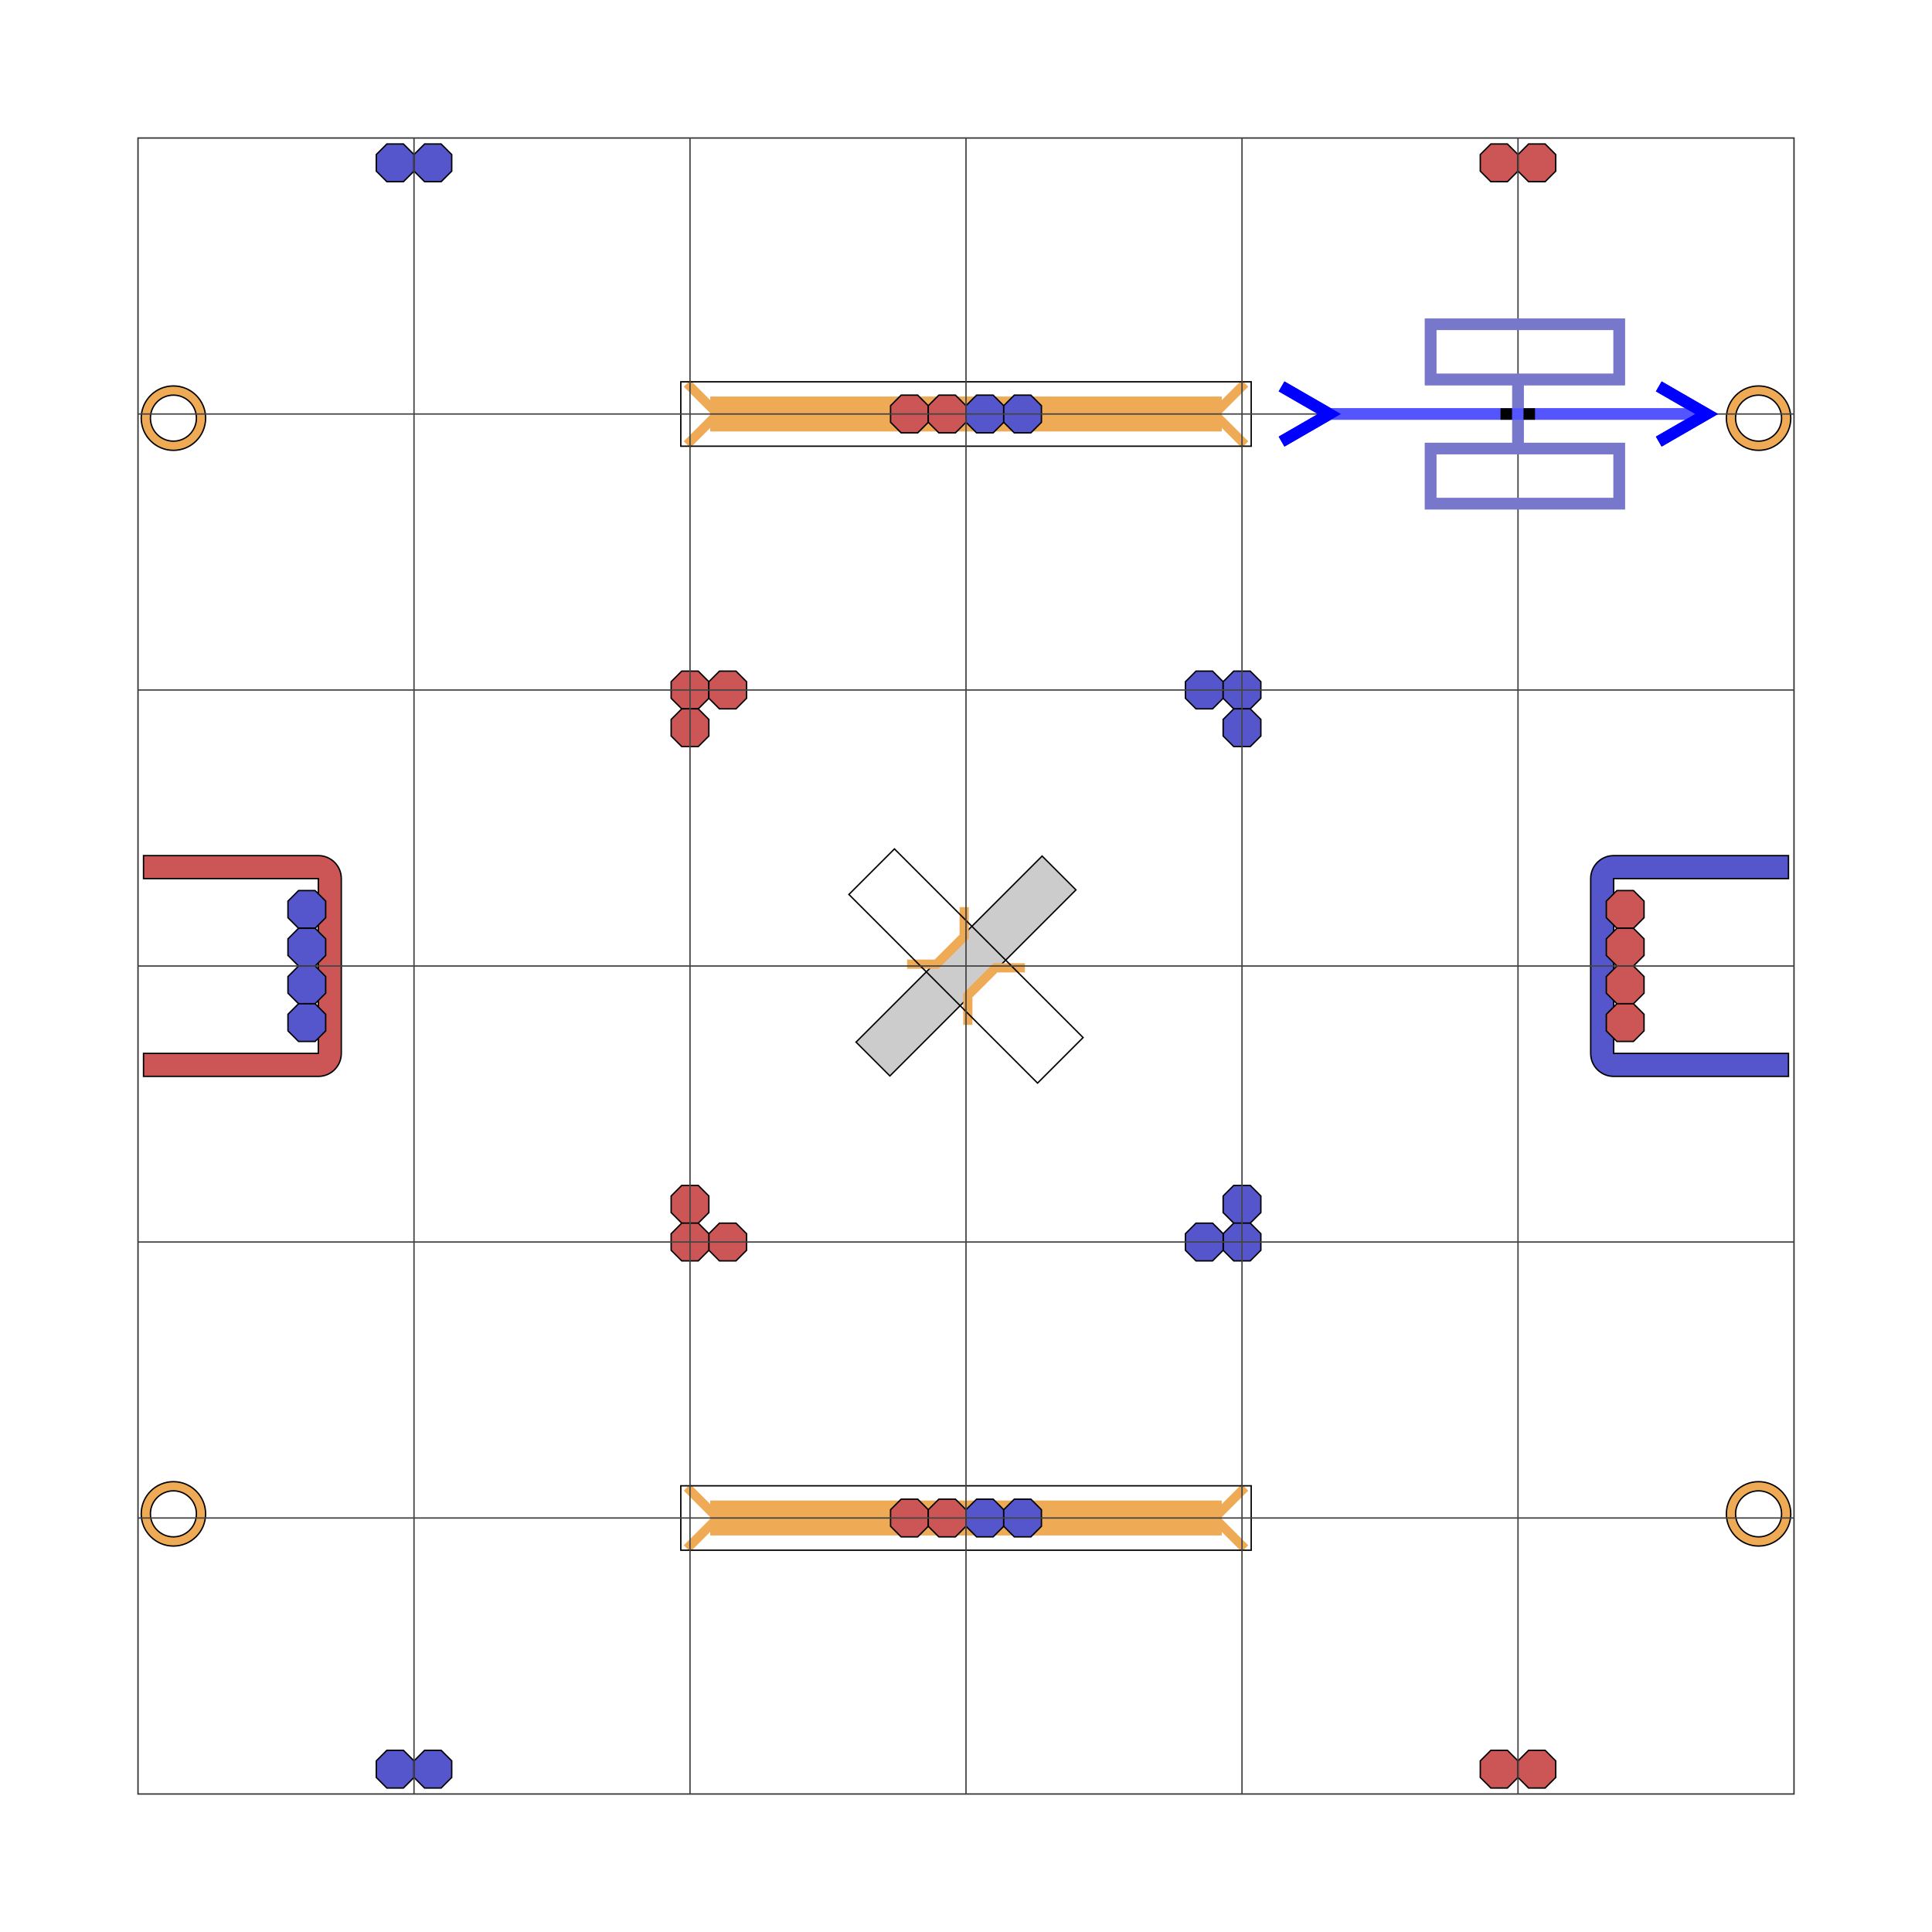
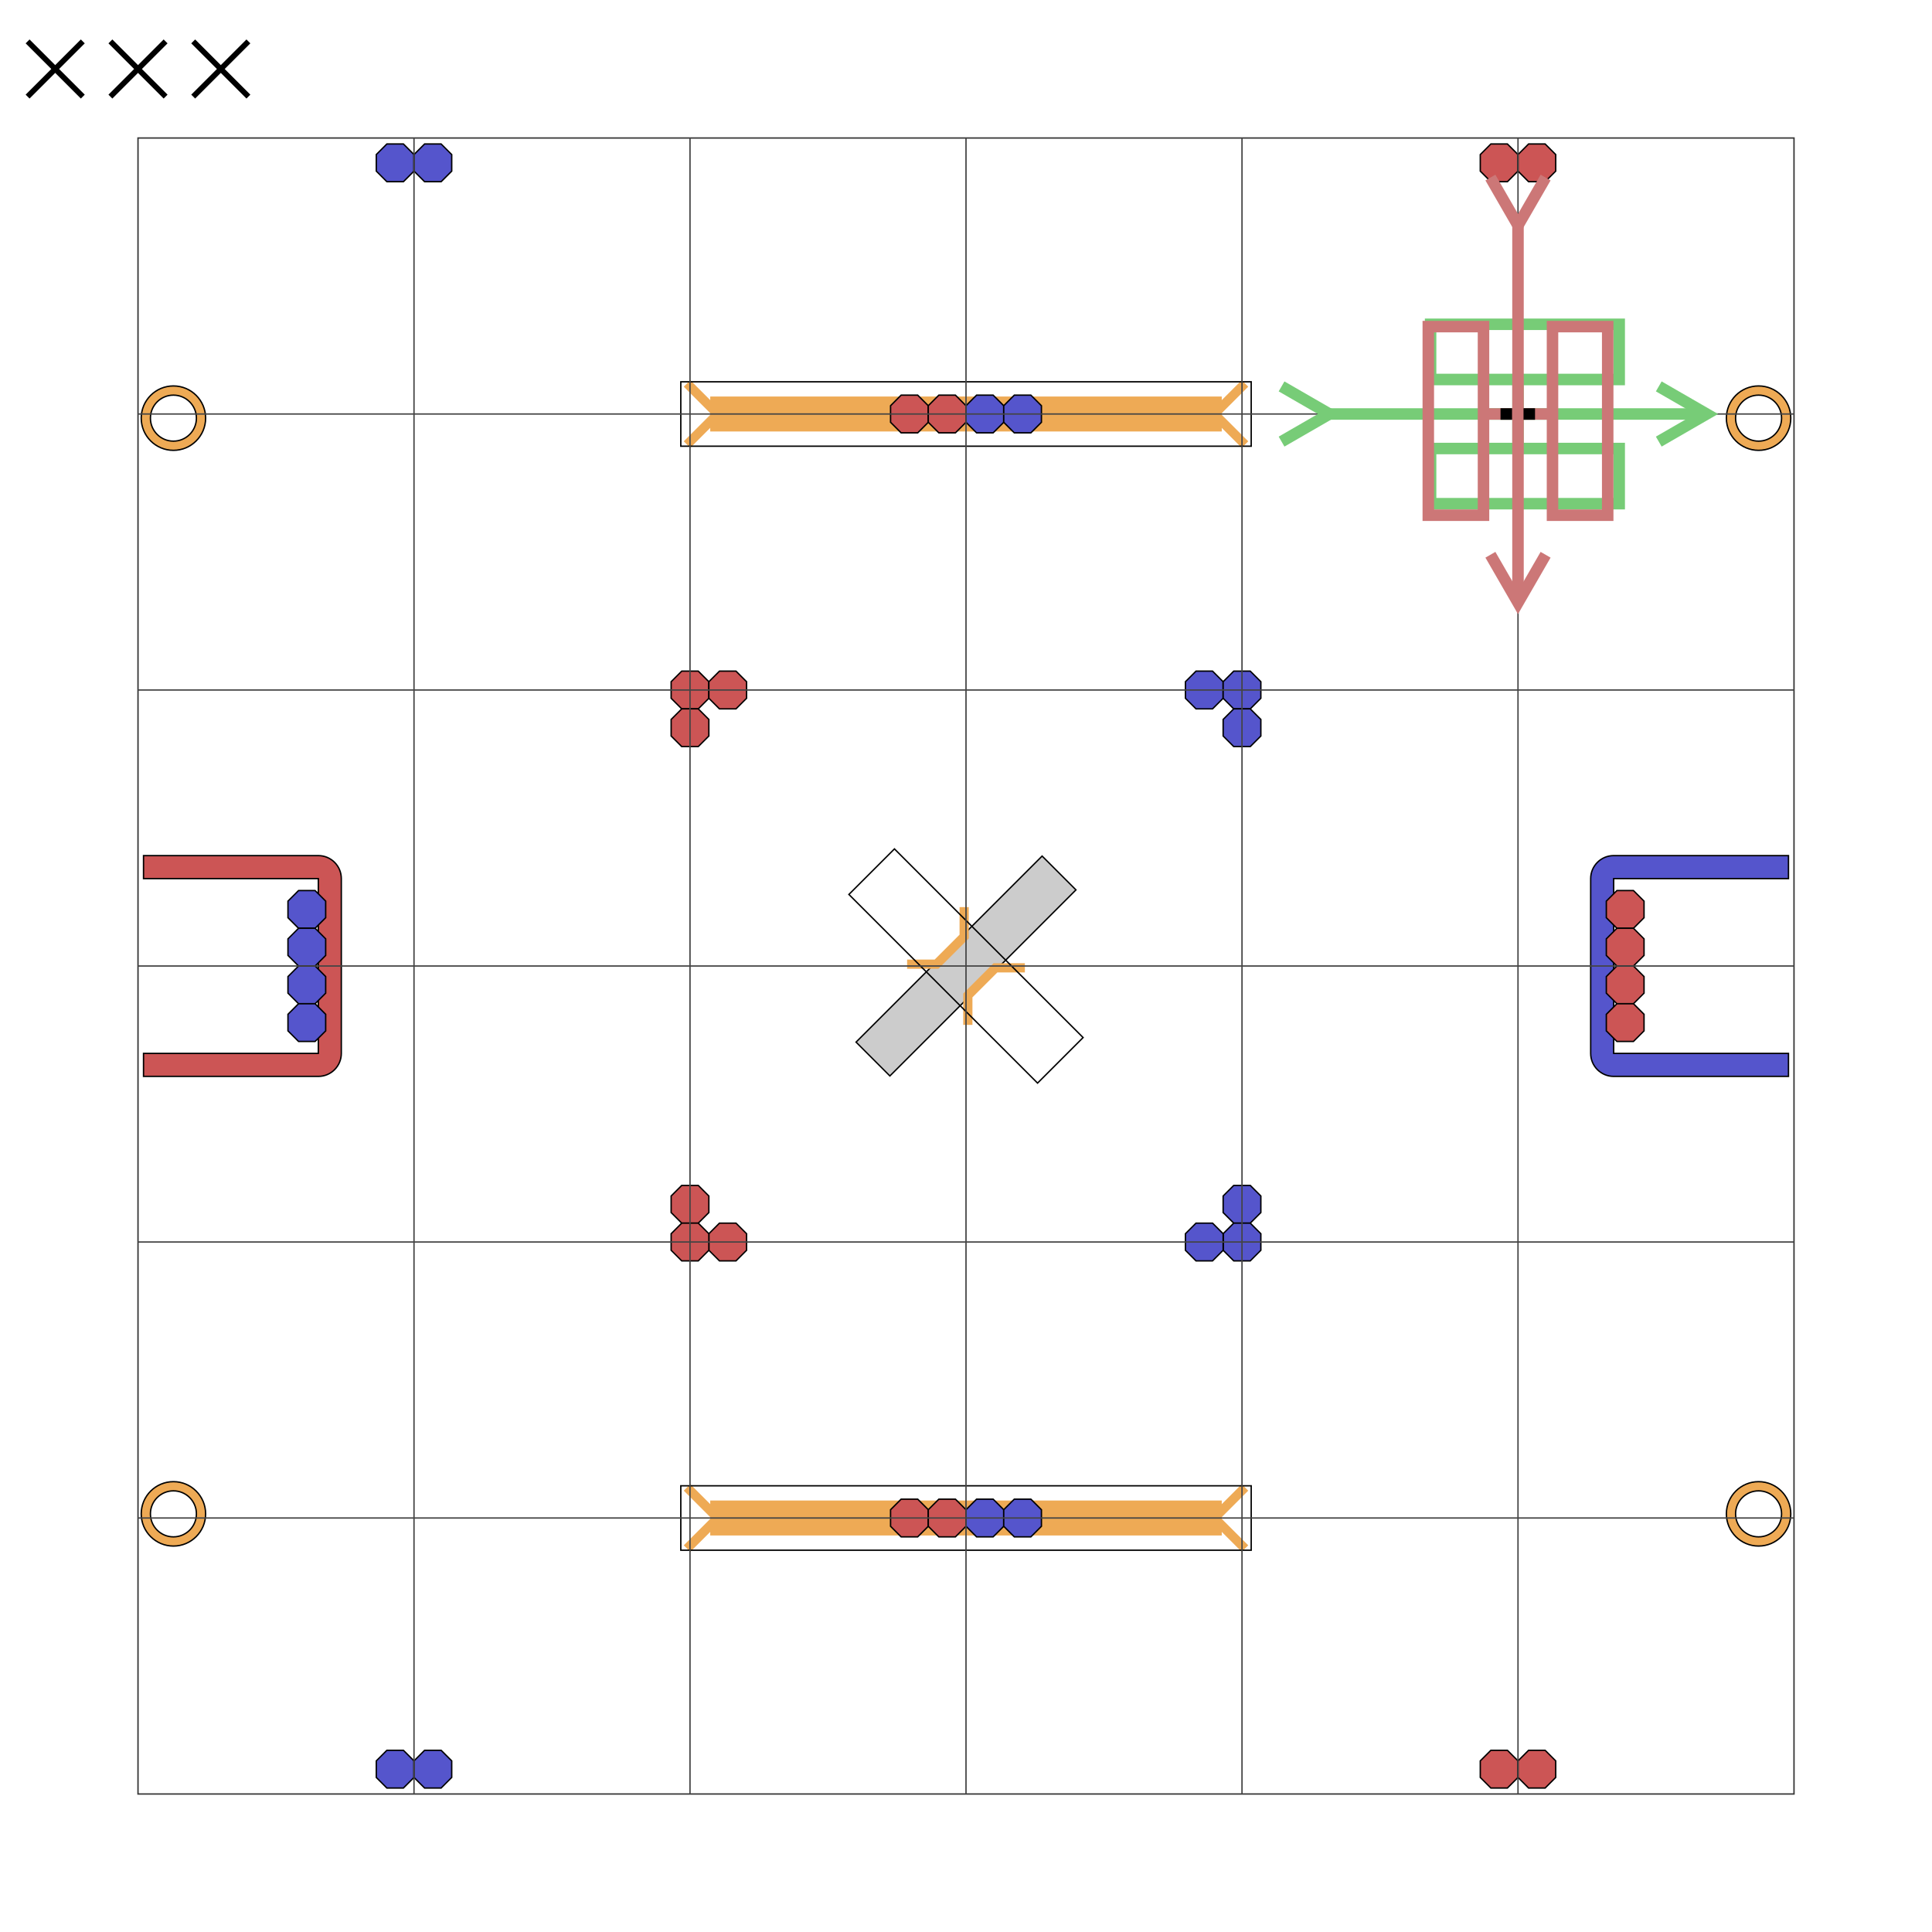
<svg xmlns="http://www.w3.org/2000/svg" version="1.1" width="600" height="600" viewBox="-2100 -2100 4200 4200">
  <g transform="scale(1, -1)">
    <rect x="-2100" y="-2100" width="4200" height="4200" fill="#ffffff" />
    <rect x="-1800" y="-1800" width="3600" height="3600" fill="none" stroke="#333333" stroke-width="3" />
    <path d="M -1788 240 l 380 0 a 50 50 0 0 0 50 -50 l 0 -380 a 50 50 0 0 0 -50 -50 l -380 0  l 0 50 l 380 0 l 0 380 l -380 0 z" fill="#cc5555" stroke="#000000" stroke-width="3" />
    <path d="M 1788 240 l -380 0 a 50 50 0 0 1 -50 -50 l 0 -380 a 50 50 0 0 1 50 -50 l 380 0  l 0 50 l -380 0 l 0 380 l 380 0 z" fill="#5555cc" stroke="#000000" stroke-width="3" />
    <rect x="-550" y="1200" width="20" height="94" transform="rotate(45, -540, 1200)" fill="#eeaa55" />
    <rect x="-550" y="1200" width="20" height="94" transform="rotate(135, -540, 1200)" fill="#eeaa55" />
    <rect x="530" y="1200" width="20" height="94" transform="rotate(-45, 540, 1200)" fill="#eeaa55" />
    <rect x="530" y="1200" width="20" height="94" transform="rotate(-135, 540, 1200)" fill="#eeaa55" />
    <rect x="-550" y="-1200" width="20" height="94" transform="rotate(45, -540, -1200)" fill="#eeaa55" />
    <rect x="-550" y="-1200" width="20" height="94" transform="rotate(135, -540, -1200)" fill="#eeaa55" />
    <rect x="530" y="-1200" width="20" height="94" transform="rotate(-45, 540, -1200)" fill="#eeaa55" />
    <rect x="530" y="-1200" width="20" height="94" transform="rotate(-135, 540, -1200)" fill="#eeaa55" />
    <rect x="-556" y="1162" width="1112" height="76" fill="#eeaa55" />
    <rect x="-620" y="1130" width="1240" height="140" fill="none" stroke="#000000" stroke-width="3" />
    <rect x="-556" y="-1238" width="1112" height="76" fill="#eeaa55" />
    <rect x="-620" y="-1270" width="1240" height="140" fill="none" stroke="#000000" stroke-width="3" />
    <rect x="-286" y="-52" width="572" height="104" transform="rotate(45)" fill="#cccccc" stroke="#000000" stroke-width="3" />
    <polyline points="-128,4 -64,4 -4,64 -4,128" fill="none" stroke="#eeaa55" stroke-width="20" />
    <polyline points="128,-4 64,-4 4,-64 4,-128" fill="none" stroke="#eeaa55" stroke-width="20" />
    <rect x="-290" y="-70" width="580" height="140" transform="rotate(-45)" fill="none" stroke="#000000" stroke-width="3" />
    <path d="M 1118,1728 l 0 36 l 23 23 l 36 0 l 23 -23 l  0 -36 l -23 -23 l -36 0 l -23 23 z" fill="#cc5555" stroke="#000000" stroke-width="3" fill-rule="evenodd" />
    <path d="M 1200,1728 l 0 36 l 23 23 l 36 0 l 23 -23 l  0 -36 l -23 -23 l -36 0 l -23 23 z" fill="#cc5555" stroke="#000000" stroke-width="3" fill-rule="evenodd" />
    <path d="M -164,1182 l 0 36 l 23 23 l 36 0 l 23 -23 l  0 -36 l -23 -23 l -36 0 l -23 23 z" fill="#cc5555" stroke="#000000" stroke-width="3" fill-rule="evenodd" />
    <path d="M -82,1182 l 0 36 l 23 23 l 36 0 l 23 -23 l  0 -36 l -23 -23 l -36 0 l -23 23 z" fill="#cc5555" stroke="#000000" stroke-width="3" fill-rule="evenodd" />
    <path d="M -641,582 l 0 36 l 23 23 l 36 0 l 23 -23 l  0 -36 l -23 -23 l -36 0 l -23 23 z" fill="#cc5555" stroke="#000000" stroke-width="3" fill-rule="evenodd" />
    <path d="M -559,582 l 0 36 l 23 23 l 36 0 l 23 -23 l  0 -36 l -23 -23 l -36 0 l -23 23 z" fill="#cc5555" stroke="#000000" stroke-width="3" fill-rule="evenodd" />
    <path d="M -641,500 l 0 36 l 23 23 l 36 0 l 23 -23 l  0 -36 l -23 -23 l -36 0 l -23 23 z" fill="#cc5555" stroke="#000000" stroke-width="3" fill-rule="evenodd" />
    <path d="M 1392,105 l 0 36 l 23 23 l 36 0 l 23 -23 l  0 -36 l -23 -23 l -36 0 l -23 23 z" fill="#cc5555" stroke="#000000" stroke-width="3" fill-rule="evenodd" />
    <path d="M 1392,23 l 0 36 l 23 23 l 36 0 l 23 -23 l  0 -36 l -23 -23 l -36 0 l -23 23 z" fill="#cc5555" stroke="#000000" stroke-width="3" fill-rule="evenodd" />
    <path d="M 1392,-59 l 0 36 l 23 23 l 36 0 l 23 -23 l  0 -36 l -23 -23 l -36 0 l -23 23 z" fill="#cc5555" stroke="#000000" stroke-width="3" fill-rule="evenodd" />
    <path d="M 1392,-141 l 0 36 l 23 23 l 36 0 l 23 -23 l  0 -36 l -23 -23 l -36 0 l -23 23 z" fill="#cc5555" stroke="#000000" stroke-width="3" fill-rule="evenodd" />
    <path d="M -641,-536 l 0 36 l 23 23 l 36 0 l 23 -23 l  0 -36 l -23 -23 l -36 0 l -23 23 z" fill="#cc5555" stroke="#000000" stroke-width="3" fill-rule="evenodd" />
    <path d="M -559,-618 l 0 36 l 23 23 l 36 0 l 23 -23 l  0 -36 l -23 -23 l -36 0 l -23 23 z" fill="#cc5555" stroke="#000000" stroke-width="3" fill-rule="evenodd" />
    <path d="M -641,-618 l 0 36 l 23 23 l 36 0 l 23 -23 l  0 -36 l -23 -23 l -36 0 l -23 23 z" fill="#cc5555" stroke="#000000" stroke-width="3" fill-rule="evenodd" />
    <path d="M -164,-1218 l 0 36 l 23 23 l 36 0 l 23 -23 l  0 -36 l -23 -23 l -36 0 l -23 23 z" fill="#cc5555" stroke="#000000" stroke-width="3" fill-rule="evenodd" />
    <path d="M -82,-1218 l 0 36 l 23 23 l 36 0 l 23 -23 l  0 -36 l -23 -23 l -36 0 l -23 23 z" fill="#cc5555" stroke="#000000" stroke-width="3" fill-rule="evenodd" />
    <path d="M 1118,-1764 l 0 36 l 23 23 l 36 0 l 23 -23 l  0 -36 l -23 -23 l -36 0 l -23 23 z" fill="#cc5555" stroke="#000000" stroke-width="3" fill-rule="evenodd" />
    <path d="M 1200,-1764 l 0 36 l 23 23 l 36 0 l 23 -23 l  0 -36 l -23 -23 l -36 0 l -23 23 z" fill="#cc5555" stroke="#000000" stroke-width="3" fill-rule="evenodd" />
    <path d="M -1282,1728 l 0 36 l 23 23 l 36 0 l 23 -23 l  0 -36 l -23 -23 l -36 0 l -23 23 z" fill="#5555cc" stroke="#000000" stroke-width="3" fill-rule="evenodd" />
    <path d="M -1200,1728 l 0 36 l 23 23 l 36 0 l 23 -23 l  0 -36 l -23 -23 l -36 0 l -23 23 z" fill="#5555cc" stroke="#000000" stroke-width="3" fill-rule="evenodd" />
    <path d="M 0,1182 l 0 36 l 23 23 l 36 0 l 23 -23 l  0 -36 l -23 -23 l -36 0 l -23 23 z" fill="#5555cc" stroke="#000000" stroke-width="3" fill-rule="evenodd" />
    <path d="M 82,1182 l 0 36 l 23 23 l 36 0 l 23 -23 l  0 -36 l -23 -23 l -36 0 l -23 23 z" fill="#5555cc" stroke="#000000" stroke-width="3" fill-rule="evenodd" />
    <path d="M 477,582 l 0 36 l 23 23 l 36 0 l 23 -23 l  0 -36 l -23 -23 l -36 0 l -23 23 z" fill="#5555cc" stroke="#000000" stroke-width="3" fill-rule="evenodd" />
    <path d="M 559,582 l 0 36 l 23 23 l 36 0 l 23 -23 l  0 -36 l -23 -23 l -36 0 l -23 23 z" fill="#5555cc" stroke="#000000" stroke-width="3" fill-rule="evenodd" />
    <path d="M 559,500 l 0 36 l 23 23 l 36 0 l 23 -23 l  0 -36 l -23 -23 l -36 0 l -23 23 z" fill="#5555cc" stroke="#000000" stroke-width="3" fill-rule="evenodd" />
    <path d="M -1474,105 l 0 36 l 23 23 l 36 0 l 23 -23 l  0 -36 l -23 -23 l -36 0 l -23 23 z" fill="#5555cc" stroke="#000000" stroke-width="3" fill-rule="evenodd" />
    <path d="M -1474,23 l 0 36 l 23 23 l 36 0 l 23 -23 l  0 -36 l -23 -23 l -36 0 l -23 23 z" fill="#5555cc" stroke="#000000" stroke-width="3" fill-rule="evenodd" />
    <path d="M -1474,-59 l 0 36 l 23 23 l 36 0 l 23 -23 l  0 -36 l -23 -23 l -36 0 l -23 23 z" fill="#5555cc" stroke="#000000" stroke-width="3" fill-rule="evenodd" />
    <path d="M -1474,-141 l 0 36 l 23 23 l 36 0 l 23 -23 l  0 -36 l -23 -23 l -36 0 l -23 23 z" fill="#5555cc" stroke="#000000" stroke-width="3" fill-rule="evenodd" />
    <path d="M 559,-536 l 0 36 l 23 23 l 36 0 l 23 -23 l  0 -36 l -23 -23 l -36 0 l -23 23 z" fill="#5555cc" stroke="#000000" stroke-width="3" fill-rule="evenodd" />
    <path d="M 559,-618 l 0 36 l 23 23 l 36 0 l 23 -23 l  0 -36 l -23 -23 l -36 0 l -23 23 z" fill="#5555cc" stroke="#000000" stroke-width="3" fill-rule="evenodd" />
    <path d="M 477,-618 l 0 36 l 23 23 l 36 0 l 23 -23 l  0 -36 l -23 -23 l -36 0 l -23 23 z" fill="#5555cc" stroke="#000000" stroke-width="3" fill-rule="evenodd" />
    <path d="M 0,-1218 l 0 36 l 23 23 l 36 0 l 23 -23 l  0 -36 l -23 -23 l -36 0 l -23 23 z" fill="#5555cc" stroke="#000000" stroke-width="3" fill-rule="evenodd" />
    <path d="M 82,-1218 l 0 36 l 23 23 l 36 0 l 23 -23 l  0 -36 l -23 -23 l -36 0 l -23 23 z" fill="#5555cc" stroke="#000000" stroke-width="3" fill-rule="evenodd" />
    <path d="M -1282,-1764 l 0 36 l 23 23 l 36 0 l 23 -23 l  0 -36 l -23 -23 l -36 0 l -23 23 z" fill="#5555cc" stroke="#000000" stroke-width="3" fill-rule="evenodd" />
    <path d="M -1200,-1764 l 0 36 l 23 23 l 36 0 l 23 -23 l  0 -36 l -23 -23 l -36 0 l -23 23 z" fill="#5555cc" stroke="#000000" stroke-width="3" fill-rule="evenodd" />
    <path d="M -1793,1191 a 70 70 0 0 0 140 0 a 70 70 0 0 0 -140 0 z m 20 0 a 50 50 0 0 0 100 0 a 50 50 0 0 0 -100 0 z" fill="#eeaa55" stroke="#000000" stroke-width="3" fill-rule="evenodd" />
    <path d="M 1653,1191 a 70 70 0 0 0 140 0 a 70 70 0 0 0 -140 0 z m 20 0 a 50 50 0 0 0 100 0 a 50 50 0 0 0 -100 0 z" fill="#eeaa55" stroke="#000000" stroke-width="3" fill-rule="evenodd" />
    <path d="M -1793,-1191 a 70 70 0 0 0 140 0 a 70 70 0 0 0 -140 0 z m 20 0 a 50 50 0 0 0 100 0 a 50 50 0 0 0 -100 0 z" fill="#eeaa55" stroke="#000000" stroke-width="3" fill-rule="evenodd" />
    <path d="M 1653,-1191 a 70 70 0 0 0 140 0 a 70 70 0 0 0 -140 0 z m 20 0 a 50 50 0 0 0 100 0 a 50 50 0 0 0 -100 0 z" fill="#eeaa55" stroke="#000000" stroke-width="3" fill-rule="evenodd" />
    <line x1="-1800" y1="-1200" x2="1800" y2="-1200" stroke="#444444" stroke-width="3" />
    <line x1="-1800" y1="-600" x2="1800" y2="-600" stroke="#444444" stroke-width="3" />
    <line x1="-1800" y1="0" x2="1800" y2="0" stroke="#444444" stroke-width="3" />
    <line x1="-1800" y1="600" x2="1800" y2="600" stroke="#444444" stroke-width="3" />
    <line x1="-1800" y1="1200" x2="1800" y2="1200" stroke="#444444" stroke-width="3" />
    <line x1="-1200" y1="-1800" x2="-1200" y2="1800" stroke="#444444" stroke-width="3" />
    <line x1="-600" y1="-1800" x2="-600" y2="1800" stroke="#444444" stroke-width="3" />
    <line x1="0" y1="-1800" x2="0" y2="1800" stroke="#444444" stroke-width="3" />
    <line x1="600" y1="-1800" x2="600" y2="1800" stroke="#444444" stroke-width="3" />
    <line x1="1200" y1="-1800" x2="1200" y2="1800" stroke="#444444" stroke-width="3" />
    <g transform="translate(1200.0 1200.0)  rotate(-90)">
-       <rect x="-195" y="-190" width="120" height="410" fill="none" stroke="#7777cc" stroke-width="25" />
-       <rect x="75" y="-190" width="120" height="410" fill="none" stroke="#7777cc" stroke-width="25" />
-       <line x1="-75" y1="0" x2="75" y2="0" stroke="#7777cc" stroke-width="25" />
-       <line x1="0" y1="-410" x2="0" y2="410" stroke="#5555ff" stroke-width="25" />
-       <polyline points="-60,306 0,410 60,306" fill="none" stroke="#0000ff" stroke-width="25" />
-       <polyline points="-60,-514 0,-410 60,-514" fill="none" stroke="#0000ff" stroke-width="25" />
+       <rect x="-195" y="-190" width="120" height="410" fill="none" stroke="#77cc77" stroke-width="25" />
+       <rect x="75" y="-190" width="120" height="410" fill="none" stroke="#77cc77" stroke-width="25" />
+       <line x1="-75" y1="0" x2="75" y2="0" stroke="#77cc77" stroke-width="25" />
+       <line x1="0" y1="-410" x2="0" y2="410" stroke="#77cc77" stroke-width="25" />
+       <polyline points="-60,306 0,410 60,306" fill="none" stroke="#77cc77" stroke-width="25" />
+       <polyline points="-60,-514 0,-410 60,-514" fill="none" stroke="#77cc77" stroke-width="25" />
    </g>
-     <g transform="translate(1200.0 1200.0)  rotate(-90)">
-       <rect x="-195" y="-190" width="120" height="410" fill="none" stroke="#7777cc" stroke-width="25" />
-       <rect x="75" y="-190" width="120" height="410" fill="none" stroke="#7777cc" stroke-width="25" />
-       <line x1="-75" y1="0" x2="75" y2="0" stroke="#7777cc" stroke-width="25" />
-       <line x1="0" y1="-410" x2="0" y2="410" stroke="#5555ff" stroke-width="25" />
-       <polyline points="-60,306 0,410 60,306" fill="none" stroke="#0000ff" stroke-width="25" />
-       <polyline points="-60,-514 0,-410 60,-514" fill="none" stroke="#0000ff" stroke-width="25" />
+     <g transform="translate(1200.0 1200.0)  rotate(-180)">
+       <rect x="-195" y="-190" width="120" height="410" fill="none" stroke="#cc7777" stroke-width="25" />
+       <rect x="75" y="-190" width="120" height="410" fill="none" stroke="#cc7777" stroke-width="25" />
+       <line x1="-75" y1="0" x2="75" y2="0" stroke="#cc7777" stroke-width="25" />
+       <line x1="0" y1="-410" x2="0" y2="410" stroke="#cc7777" stroke-width="25" />
+       <polyline points="-60,306 0,410 60,306" fill="none" stroke="#cc7777" stroke-width="25" />
+       <polyline points="-60,-514 0,-410 60,-514" fill="none" stroke="#cc7777" stroke-width="25" />
    </g>
    <line x1="1162.0" y1="1200.0" x2="1237.0" y2="1200.0" stroke="#000000" stroke-width="25" stroke-dasharray="25,25">
      <animateTransform attributeName="transform" type="rotate" to="360 1200.0 1200.0" dur="2000ms" repeatCount="indefinite" from="0 1200.0 1200.0" />
    </line>
+     <line x1="-2040" y1="1890" x2="-1920" y2="2010" stroke="#000000" stroke-width="12" />
+     <line x1="-2040" y1="2010" x2="-1920" y2="1890" stroke="#000000" stroke-width="12" />
+     <line x1="-1860" y1="1890" x2="-1740" y2="2010" stroke="#000000" stroke-width="12" />
+     <line x1="-1860" y1="2010" x2="-1740" y2="1890" stroke="#000000" stroke-width="12" />
+     <line x1="-1680" y1="1890" x2="-1560" y2="2010" stroke="#000000" stroke-width="12" />
+     <line x1="-1680" y1="2010" x2="-1560" y2="1890" stroke="#000000" stroke-width="12" />
  </g>
</svg>
